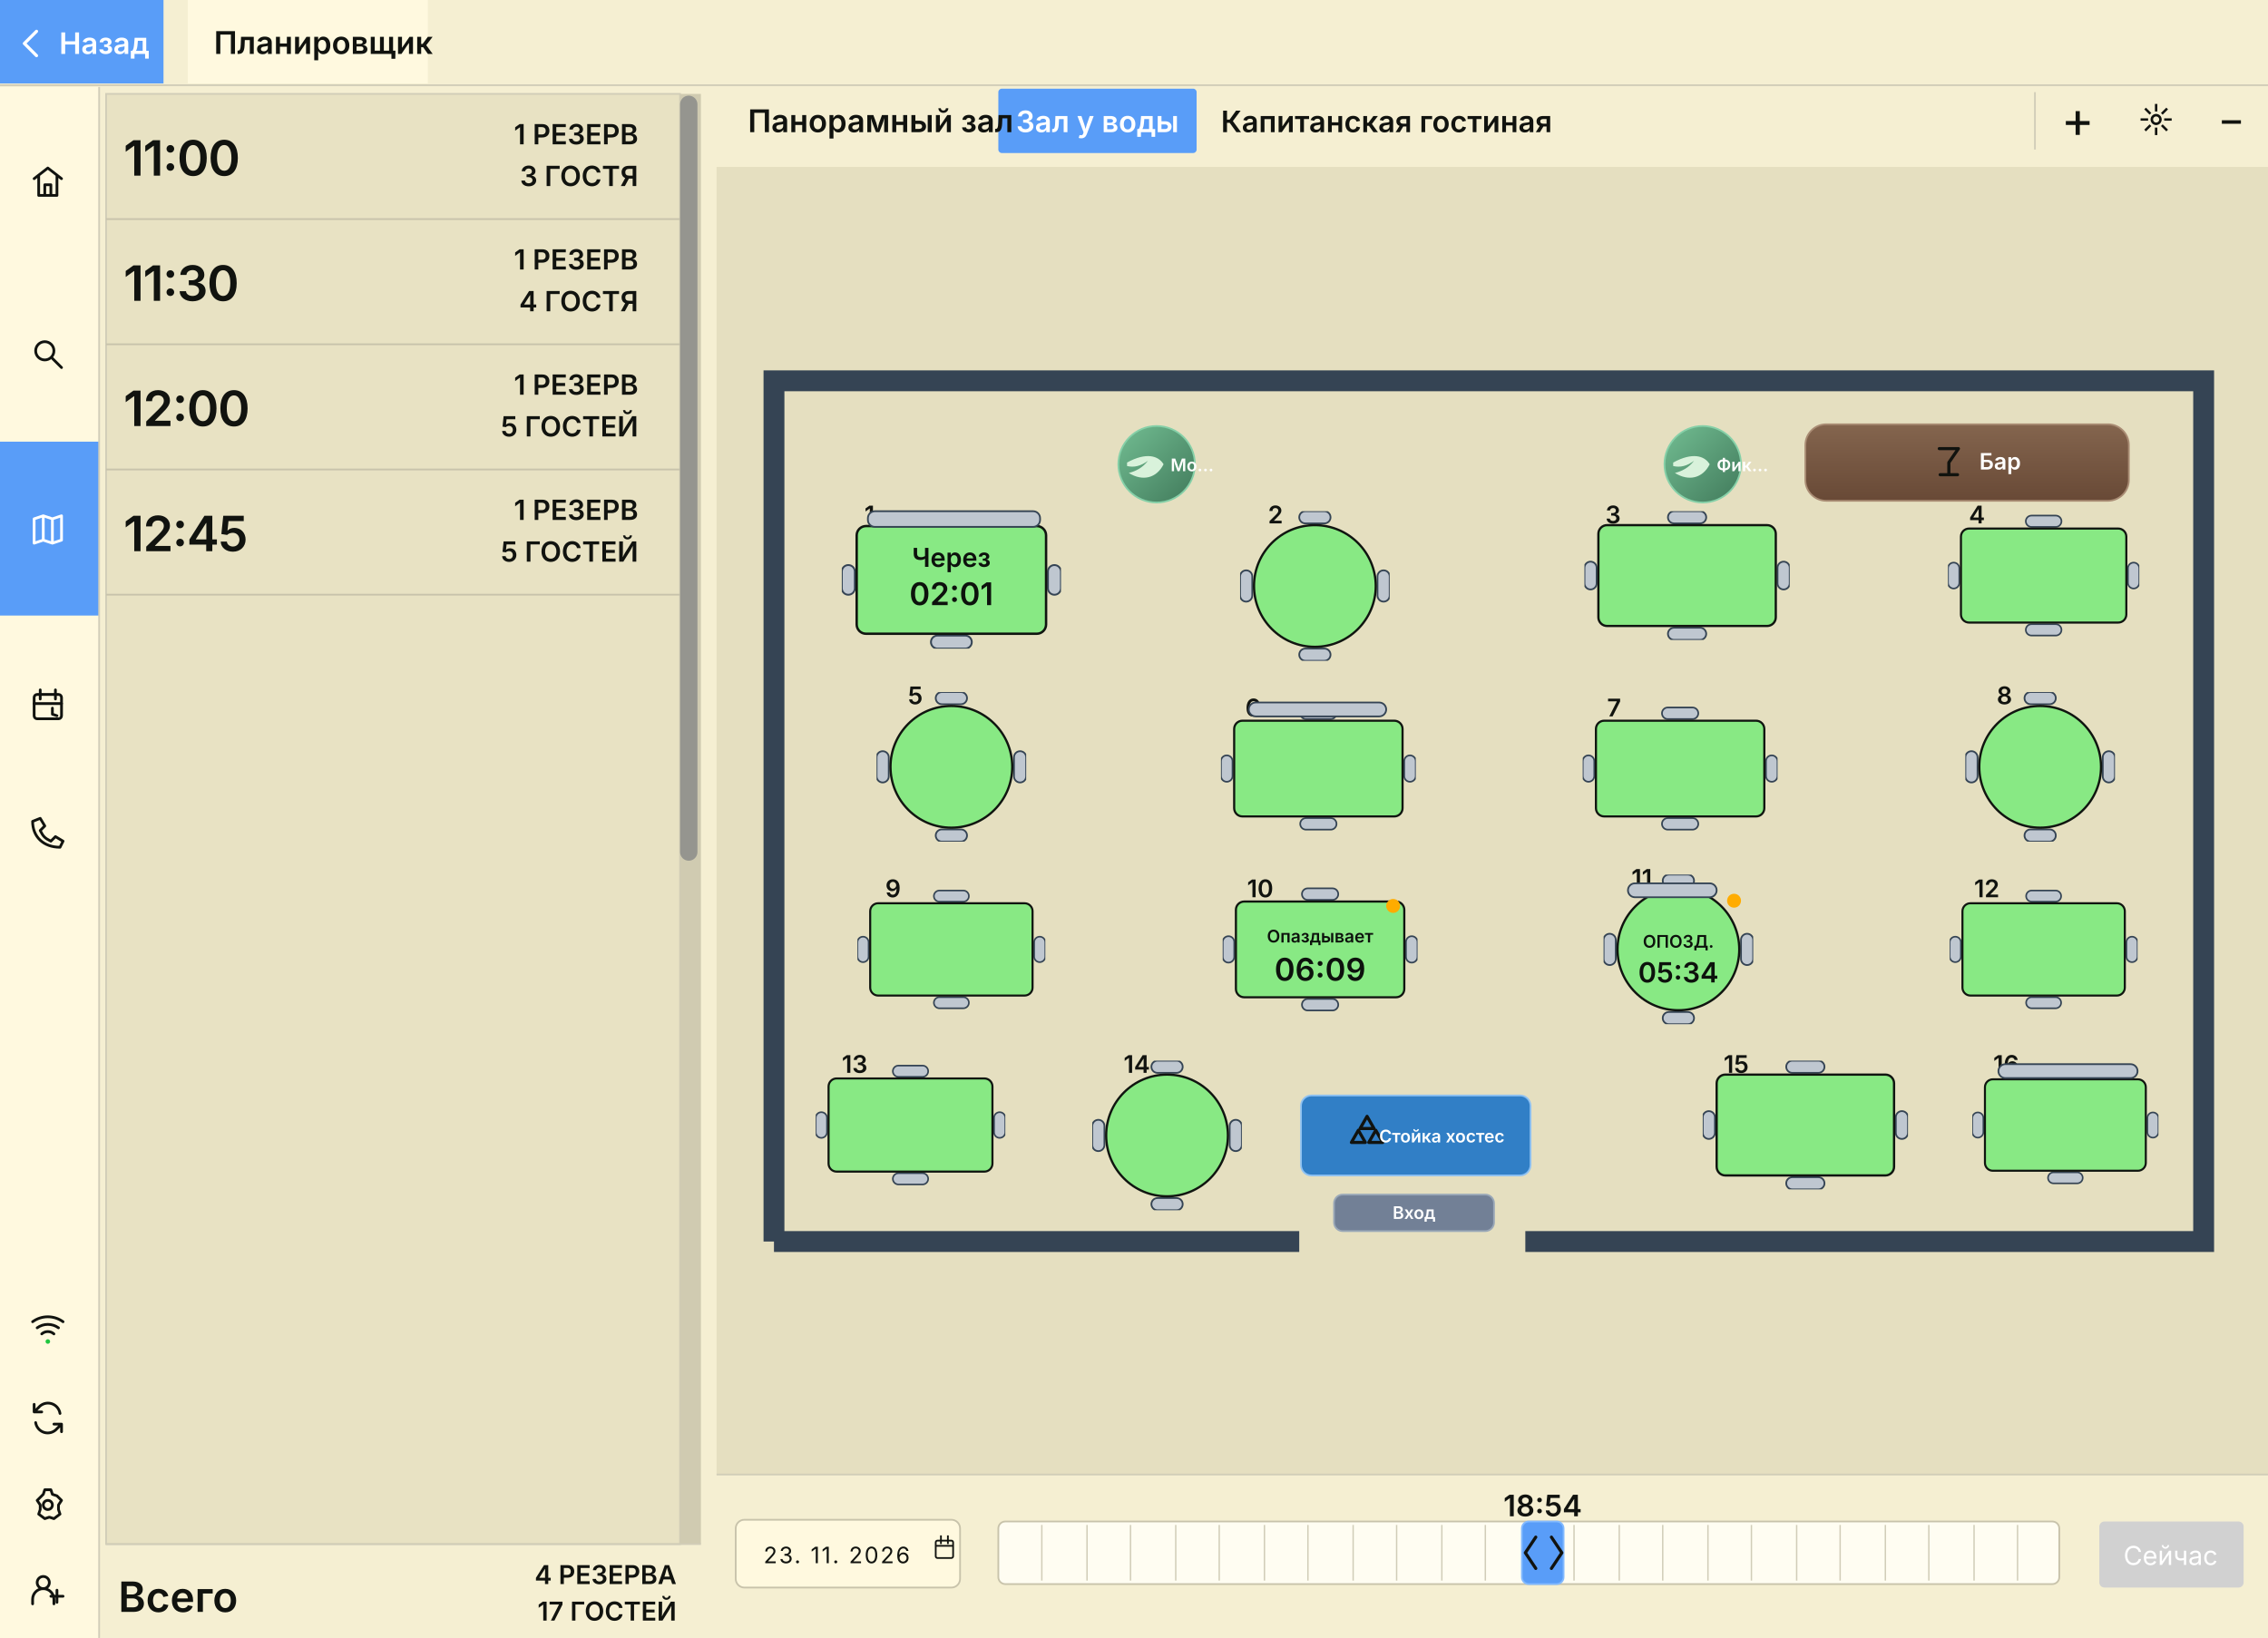
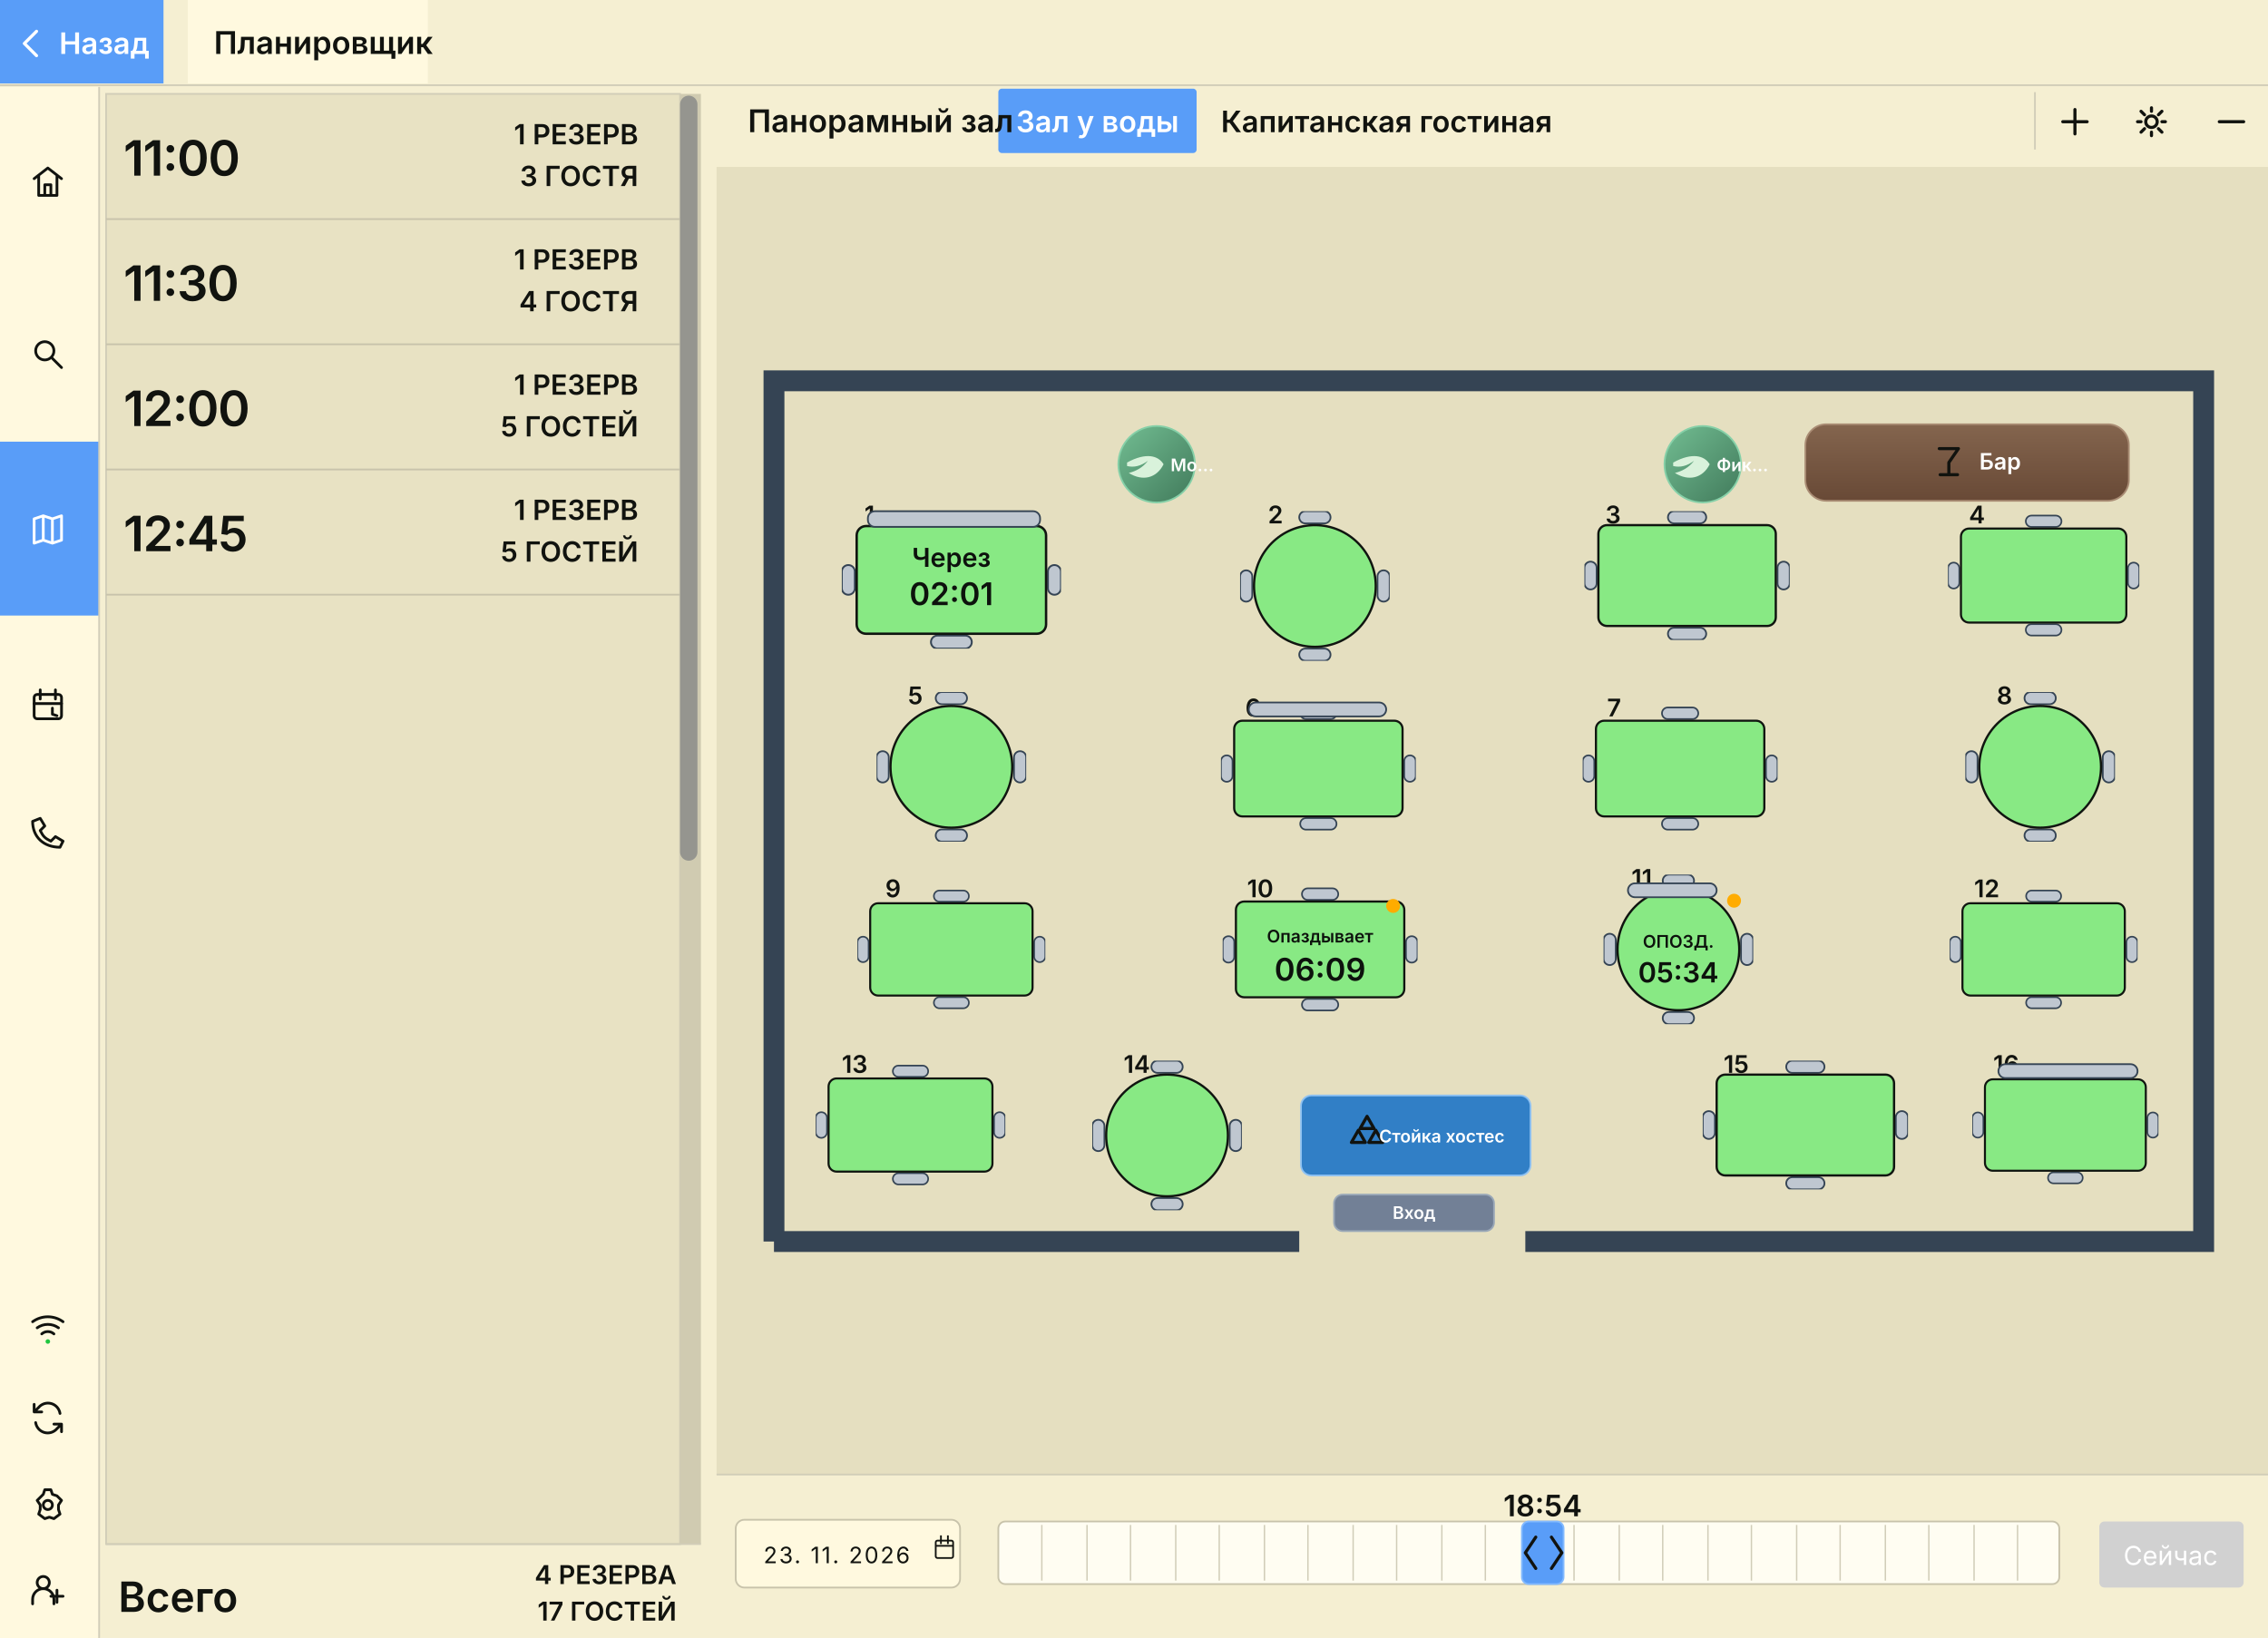
<svg xmlns="http://www.w3.org/2000/svg" viewBox="0 0 1304 942" role="img" aria-labelledby="title desc">
  <defs>
    <style>
      .ui{font-family:Inter,Arial,sans-serif;fill:#11130F}
      .label{font-size:15px;font-weight:600}
      .reservation-meta{font-size:16px;font-weight:600}
      .small{font-size:13px;font-weight:600}
      .micro{font-size:10px;font-weight:600}
      .time{font-size:28px;font-weight:600;letter-spacing:-.6px}
      .stroke{fill:none;stroke:#11130F;stroke-width:1.8;stroke-linecap:round;stroke-linejoin:round}
      .seat{fill:#bfc7d0;stroke:#354454;stroke-width:1}
      .table{fill:#88e984;stroke:#101510;stroke-width:1.3}
      .table-number{font-size:14px;font-weight:600;fill:#11130F}
      .table-text{fill:#0d120d;text-anchor:middle}
    </style>
    <linearGradient id="bar" x1="0" y1="0" x2="0" y2="1">
      <stop stop-color="#84654e" />
      <stop offset="1" stop-color="#684936" />
    </linearGradient>
    <linearGradient id="plant" x1="0" y1="0" x2="1" y2="1">
      <stop stop-color="#72bd92" />
      <stop offset="1" stop-color="#417a5b" />
    </linearGradient>
    <symbol id="rect-table" viewBox="0 0 118 74">
      <rect class="seat" x="48" width="22" height="7" rx="3.5" />
      <rect class="seat" x="48" y="67" width="22" height="7" rx="3.5" />
      <rect class="seat" y="29" width="7" height="16" rx="3.5" />
      <rect class="seat" x="111" y="29" width="7" height="16" rx="3.5" />
      <rect class="table" x="8" y="8" width="102" height="58" rx="5" />
    </symbol>
    <symbol id="round-table" viewBox="0 0 86 86">
      <rect class="seat" x="34" width="18" height="7" rx="3.5" />
      <rect class="seat" x="34" y="79" width="18" height="7" rx="3.5" />
      <rect class="seat" y="34" width="7" height="18" rx="3.5" />
      <rect class="seat" x="79" y="34" width="7" height="18" rx="3.5" />
      <circle class="table" cx="43" cy="43" r="35" />
    </symbol>
    <symbol id="home" viewBox="0 0 24 24">
      <path class="stroke" d="m3 10 9-7 9 7M6 8v13h12V8M10 21v-7h4v7" />
    </symbol>
    <symbol id="search" viewBox="0 0 24 24">
      <circle class="stroke" cx="10" cy="10" r="6" />
      <path class="stroke" d="m15 15 6 6" />
    </symbol>
    <symbol id="map" viewBox="0 0 24 24">
      <path class="stroke" d="m3 5 6-2 6 2 6-2v16l-6 2-6-2-6 2V5ZM9 3v16M15 5v16" />
    </symbol>
    <symbol id="calendar" viewBox="0 0 24 24">
      <rect class="stroke" x="3" y="5" width="18" height="16" rx="2" />
      <path class="stroke" d="M7 2v6M17 2v6M3 11h18M15 14v4l3 1" />
    </symbol>
    <symbol id="phone" viewBox="0 0 24 24">
      <path class="stroke" d="m7 3 3 5-3 3c2 4 3 5 7 7l3-3 5 3-2 4C9 22 2 15 2 5l5-2Z" />
    </symbol>
    <symbol id="wifi" viewBox="0 0 24 24">
      <path class="stroke" d="M2 7a17 17 0 0 1 20 0M5 11a12 12 0 0 1 14 0M8 15a6 6 0 0 1 8 0" />
      <circle cx="12" cy="20" r="1.5" fill="#20c640" />
    </symbol>
    <symbol id="refresh" viewBox="0 0 24 24">
      <path class="stroke" d="M20 9A8 8 0 0 0 6 5L3 8M3 3v5h5M4 15a8 8 0 0 0 14 4l3-3M21 21v-5h-5" />
    </symbol>
    <symbol id="settings" viewBox="0 0 24 24">
      <path class="stroke" d="m10 2h4l1 3 3 1 3 3-2 3v3l1 3-4 3-3-1-3 1-4-3 1-3v-3L5 9l3-3 1-1 1-3Z" />
      <circle class="stroke" cx="12" cy="12" r="3" />
    </symbol>
    <symbol id="users" viewBox="0 0 24 24">
      <circle class="stroke" cx="9" cy="7" r="4" />
      <path class="stroke" d="M2 21v-3a7 7 0 0 1 14 0v3M18 12v8M14 16h8" />
    </symbol>
  </defs>
  <rect width="1304" height="942" fill="#F5EFD2" />
  <g class="ui">
    <rect width="94" height="48" fill="#599df8" />
    <path d="m21 18-7 7 7 7" fill="none" stroke="#FFFFFF" stroke-width="1.8" stroke-linecap="round" stroke-linejoin="round" />
    <text x="34" y="31" font-size="17" font-weight="600" fill="#FFFFFF">Назад</text>
    <rect x="108" width="138" height="48" fill="#FFF9DF" />
    <text x="123" y="31" font-size="18" font-weight="600">Планировщик</text>
    <path d="M0 49h1304" stroke="#D1CDB8" />
    <rect y="50" width="57" height="892" fill="#FFF9DF" />
    <rect y="254" width="57" height="100" fill="#599df8" />
    <path d="M57 50v892" stroke="#D1CDB8" />
    <use href="#home" x="17" y="94" width="21" height="21" />
    <use href="#search" x="17" y="193" width="21" height="21" />
    <g transform="translate(17 294) scale(.875)">
      <path d="m3 5 6-2 6 2 6-2v16l-6 2-6-2-6 2V5ZM9 3v16M15 5v16" fill="none" stroke="#FFFFFF" stroke-width="1.8" stroke-linecap="round" stroke-linejoin="round" />
    </g>
    <use href="#calendar" x="17" y="395" width="21" height="21" />
    <use href="#phone" x="17" y="468" width="21" height="21" />
    <use href="#wifi" x="17" y="754" width="21" height="21" />
    <use href="#refresh" x="17" y="805" width="21" height="21" />
    <use href="#settings" x="17" y="855" width="21" height="21" />
    <use href="#users" x="17" y="904" width="21" height="21" />
    <rect x="61" y="54" width="330" height="834" fill="#E8E2C3" stroke="#D1CDB8" />
    <g font-weight="600">
      <g transform="translate(61 54)">
        <path d="M0 72h330" stroke="#C8C3AB" />
        <text x="10" y="47" class="time">11:00</text>
        <text x="306" y="29" class="reservation-meta" text-anchor="end">1 РЕЗЕРВ</text>
        <text x="306" y="53" class="reservation-meta" text-anchor="end">3 ГОСТЯ</text>
      </g>
      <g transform="translate(61 126)">
        <path d="M0 72h330" stroke="#C8C3AB" />
        <text x="10" y="47" class="time">11:30</text>
        <text x="306" y="29" class="reservation-meta" text-anchor="end">1 РЕЗЕРВ</text>
        <text x="306" y="53" class="reservation-meta" text-anchor="end">4 ГОСТЯ</text>
      </g>
      <g transform="translate(61 198)">
        <path d="M0 72h330" stroke="#C8C3AB" />
        <text x="10" y="47" class="time">12:00</text>
        <text x="306" y="29" class="reservation-meta" text-anchor="end">1 РЕЗЕРВ</text>
        <text x="306" y="53" class="reservation-meta" text-anchor="end">5 ГОСТЕЙ</text>
      </g>
      <g transform="translate(61 270)">
        <path d="M0 72h330" stroke="#C8C3AB" />
        <text x="10" y="47" class="time">12:45</text>
        <text x="306" y="29" class="reservation-meta" text-anchor="end">1 РЕЗЕРВ</text>
        <text x="306" y="53" class="reservation-meta" text-anchor="end">5 ГОСТЕЙ</text>
      </g>
    </g>
    <rect x="391" y="54" width="12" height="834" fill="#D0CBB1" />
    <rect x="391" y="55" width="10" height="440" rx="5" fill="#95958F" />
    <rect x="574" y="51" width="114" height="37" rx="2" fill="#599df8" />
    <text x="430" y="76" font-size="18" font-weight="600">Панорамный зал</text>
    <text x="631" y="76" font-size="17" font-weight="600" fill="#FFFFFF" text-anchor="middle">Зал у воды</text>
    <text x="702" y="76" font-size="17" font-weight="600">Капитанская гостиная</text>
    <path d="M1170 53v33" stroke="#D1CDB8" />
-     <text x="1185" y="79" font-size="29">+</text>
-     <text x="1229" y="76" font-size="20">☼</text>
-     <text x="1275" y="77" font-size="24">−</text>
+     <path class="stroke" d="M1186 70h14M1193 63v14M1276 70h14" />
+     <g class="stroke" transform="translate(1237 70)">
+       <circle r="3.3" />
+       <path d="M0-8v2M0 6v2M-8 0h2M6 0h2M-6-6l2 2M4 4l2 2M-6 6l2-2M4-4l2-2" />
+     </g>
    <rect x="412" y="96" width="892" height="752" fill="#E5DFC0" />
    <path d="M445 714V219h822v495h-390M445 714h302" fill="none" stroke="#354454" stroke-width="12" />
    <g transform="translate(665 267)">
      <circle r="22" fill="url(#plant)" stroke="#86d0a8" />
      <path d="M-17-1c11-6 18-4 21 1-4 8-12 10-20 5 4-1 8-3 11-7-4 3-8 4-12 3" fill="#d9f2db" />
      <text x="8" y="4" class="micro" fill="#FFFFFF">Мо...</text>
    </g>
    <g transform="translate(979 267)">
      <circle r="22" fill="url(#plant)" stroke="#86d0a8" />
      <path d="M-17-1c11-6 18-4 21 1-4 8-12 10-20 5 4-1 8-3 11-7-4 3-8 4-12 3" fill="#d9f2db" />
      <text x="8" y="4" class="micro" fill="#FFFFFF">Фик...</text>
    </g>
    <rect x="1038" y="244" width="186" height="44" rx="12" fill="url(#bar)" stroke="#a98c74" />
    <path d="m1115 258h11l-5.5 8v7m-5 0h10" class="stroke" stroke-width="1.3" />
    <text x="1138" y="270" class="small" fill="#FFFFFF">Бар</text>
    <text x="497" y="301" class="table-number">1</text>
    <use href="#rect-table" x="484" y="294" width="126" height="79" />
    <rect x="499" y="294" width="99" height="9" rx="4" class="seat" />
    <text x="547" y="326" class="table-text label">Через</text>
    <text x="547" y="348" class="table-text" font-size="18" font-weight="600">02:01</text>
    <text x="729" y="301" class="table-number">2</text>
    <use href="#round-table" x="713" y="294" width="86" height="86" />
    <text x="923" y="301" class="table-number">3</text>
    <use href="#rect-table" x="911" y="294" width="118" height="74" />
    <text x="1132" y="301" class="table-number">4</text>
    <use href="#rect-table" x="1120" y="294" width="110" height="74" />
    <text x="522" y="405" class="table-number">5</text>
    <use href="#round-table" x="504" y="398" width="86" height="86" />
    <text x="716" y="412" class="table-number">6</text>
    <use href="#rect-table" x="702" y="405" width="112" height="74" />
    <rect x="718" y="404" width="79" height="8" rx="4" class="seat" />
    <text x="924" y="412" class="table-number">7</text>
    <use href="#rect-table" x="910" y="405" width="112" height="74" />
    <text x="1148" y="405" class="table-number">8</text>
    <use href="#round-table" x="1130" y="398" width="86" height="86" />
    <text x="509" y="516" class="table-number">9</text>
    <use href="#rect-table" x="493" y="509" width="108" height="74" />
    <text x="717" y="516" class="table-number">10</text>
    <use href="#rect-table" x="703" y="509" width="112" height="74" />
    <text x="759" y="542" class="table-text micro">Опаздывает</text>
    <text x="759" y="564" class="table-text" font-size="18" font-weight="600">06:09</text>
    <circle cx="801" cy="521" r="4" fill="#ffac00" />
    <text x="938" y="510" class="table-number">11</text>
    <use href="#round-table" x="922" y="503" width="86" height="86" />
    <rect x="936" y="508" width="51" height="8" rx="4" class="seat" />
    <text x="965" y="545" class="table-text micro">ОПОЗД.</text>
    <text x="965" y="565" class="table-text" font-size="16" font-weight="600">05:34</text>
    <circle cx="997" cy="518" r="4" fill="#ffac00" />
    <text x="1135" y="516" class="table-number">12</text>
    <use href="#rect-table" x="1121" y="509" width="108" height="74" />
    <text x="484" y="617" class="table-number">13</text>
    <use href="#rect-table" x="469" y="610" width="109" height="74" />
    <text x="646" y="617" class="table-number">14</text>
    <use href="#round-table" x="628" y="610" width="86" height="86" />
    <text x="991" y="617" class="table-number">15</text>
    <use href="#rect-table" x="979" y="610" width="118" height="74" />
    <text x="1146" y="617" class="table-number">16</text>
    <use href="#rect-table" x="1134" y="610" width="107" height="74" />
    <rect x="1149" y="612" width="80" height="8" rx="4" class="seat" />
    <rect x="748" y="630" width="132" height="46" rx="6" fill="#317fc6" stroke="#8fc2f2" />
    <path d="m782 649 4-7 4 7h-8Zm-5 8 4-7 4 7h-8Zm10 0 4-7 4 7h-8Z" class="stroke" stroke-width="1.2" />
    <text x="829" y="657" class="micro" fill="#FFFFFF" text-anchor="middle">Стойка хостес</text>
    <rect x="767" y="687" width="92" height="21" rx="5" fill="#728096" stroke="#9aa8b8" />
    <text x="813" y="701" class="micro" fill="#FFFFFF" text-anchor="middle">Вход</text>
    <path d="M412 848h892" stroke="#D1CDB8" />
    <rect x="423" y="874" width="129" height="39" rx="5" fill="#FFF9DF" stroke="#C8C3AB" />
    <text x="439" y="899" font-size="13" letter-spacing="1">23. 11. 2026</text>
    <rect x="538" y="886" width="10" height="10" rx="1" fill="none" stroke="#11130F" />
    <path d="M538 889h10M541 883v5M545 883v5" stroke="#11130F" />
    <rect x="574" y="875" width="610" height="36" rx="4" fill="#FFFDF2" stroke="#C8C3AB" />
    <g stroke="#D1CDB8" stroke-width=".8">
      <path d="M599 877v32M625 877v32M650 877v32M676 877v32M701 877v32M727 877v32M752 877v32M778 877v32M803 877v32M829 877v32M854 877v32M880 877v32M905 877v32M931 877v32M956 877v32M982 877v32M1007 877v32M1033 877v32M1058 877v32M1084 877v32M1109 877v32M1135 877v32M1160 877v32" />
    </g>
    <text x="887" y="872" font-size="17" font-weight="600" text-anchor="middle">18:54</text>
    <rect x="875" y="875" width="24" height="36" rx="4" fill="#599df8" stroke="#83baff" />
    <path d="m883 884-6 9 6 9m9-18 6 9-6 9" class="stroke" stroke-width="1.1" />
    <rect x="1207" y="875" width="83" height="38" rx="3" fill="#D1D1D1" />
    <text x="1248" y="900" fill="#FFFFFF" font-size="15" text-anchor="middle">Сейчас</text>
    <path d="M61 888h342" stroke="#D1CDB8" />
    <text x="68" y="927" font-size="24" font-weight="600">Всего</text>
    <text x="389" y="911" class="label" text-anchor="end">4 РЕЗЕРВА</text>
    <text x="389" y="932" class="label" text-anchor="end">17 ГОСТЕЙ</text>
  </g>
</svg>
